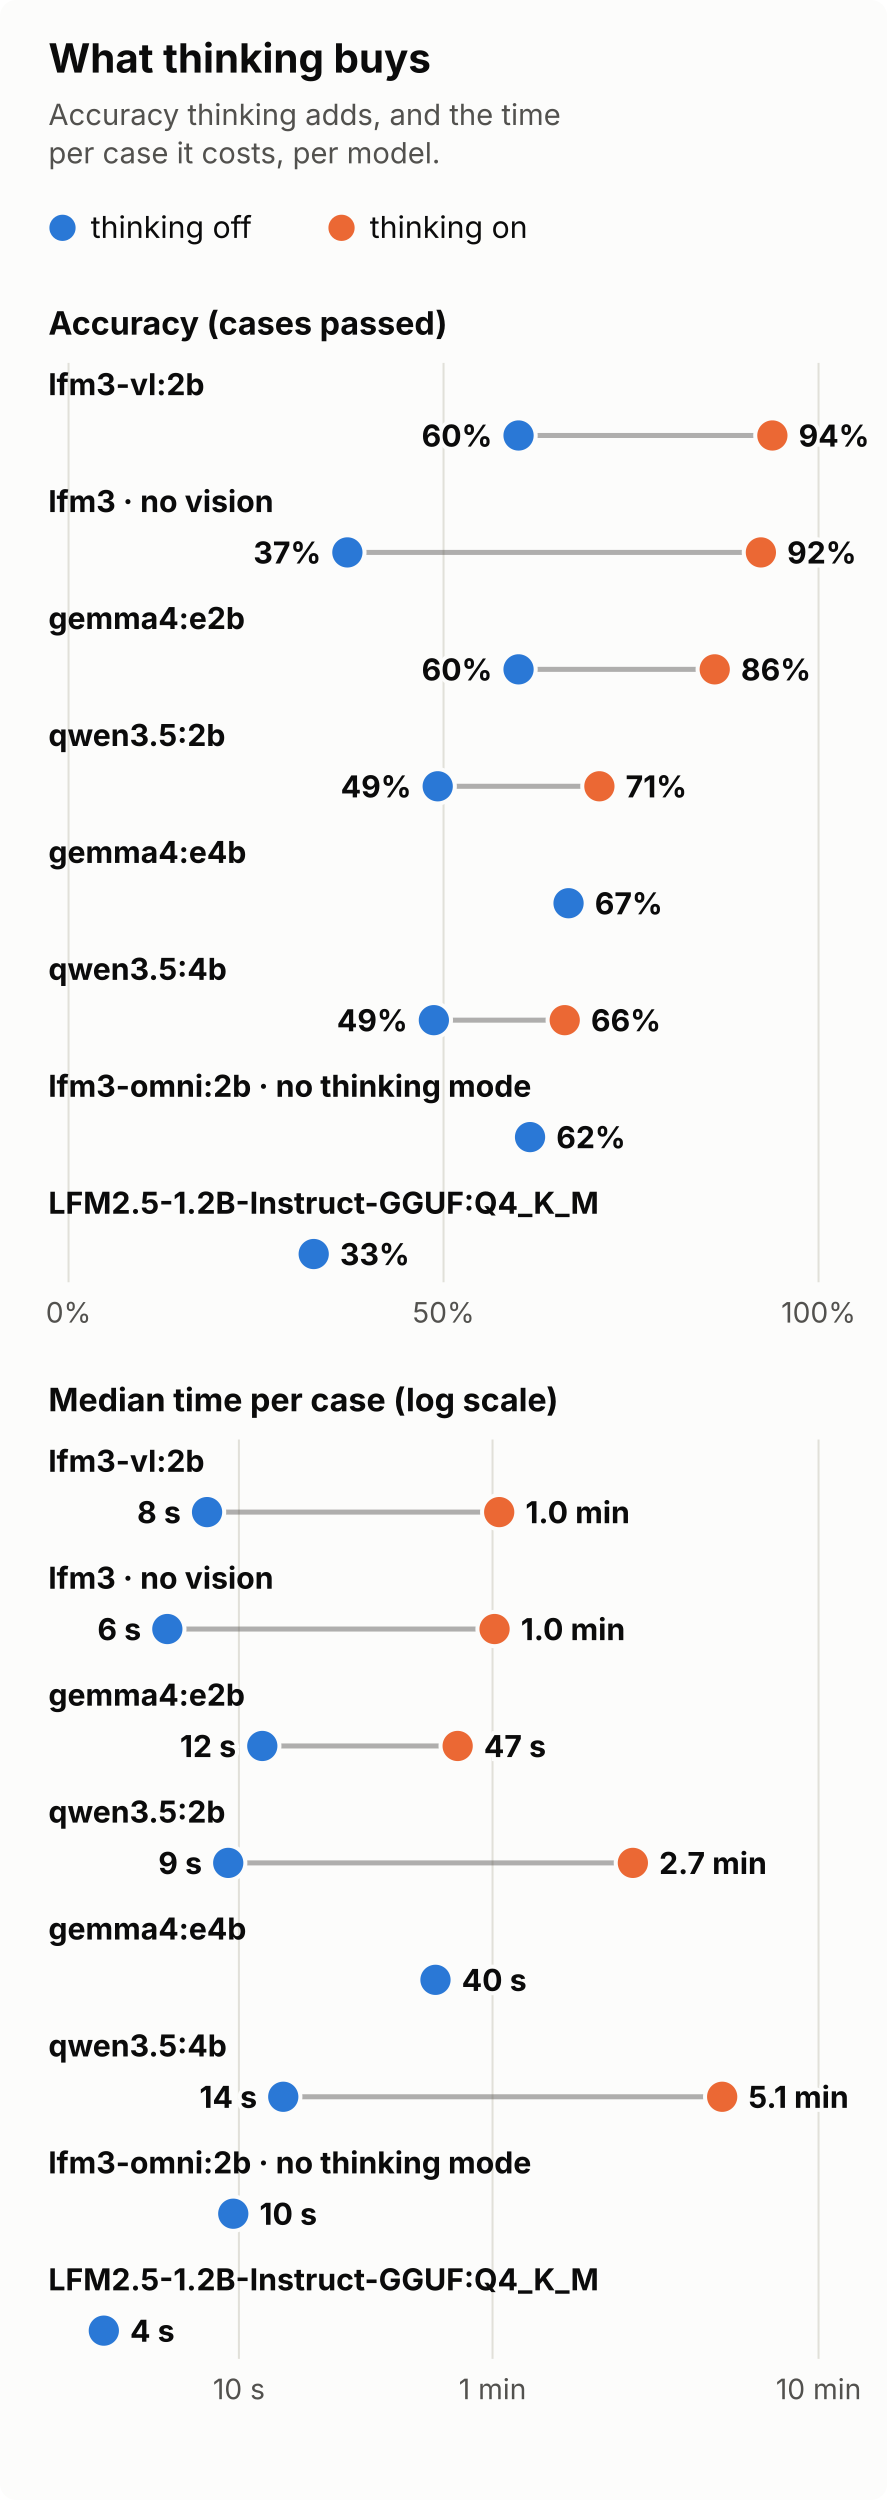
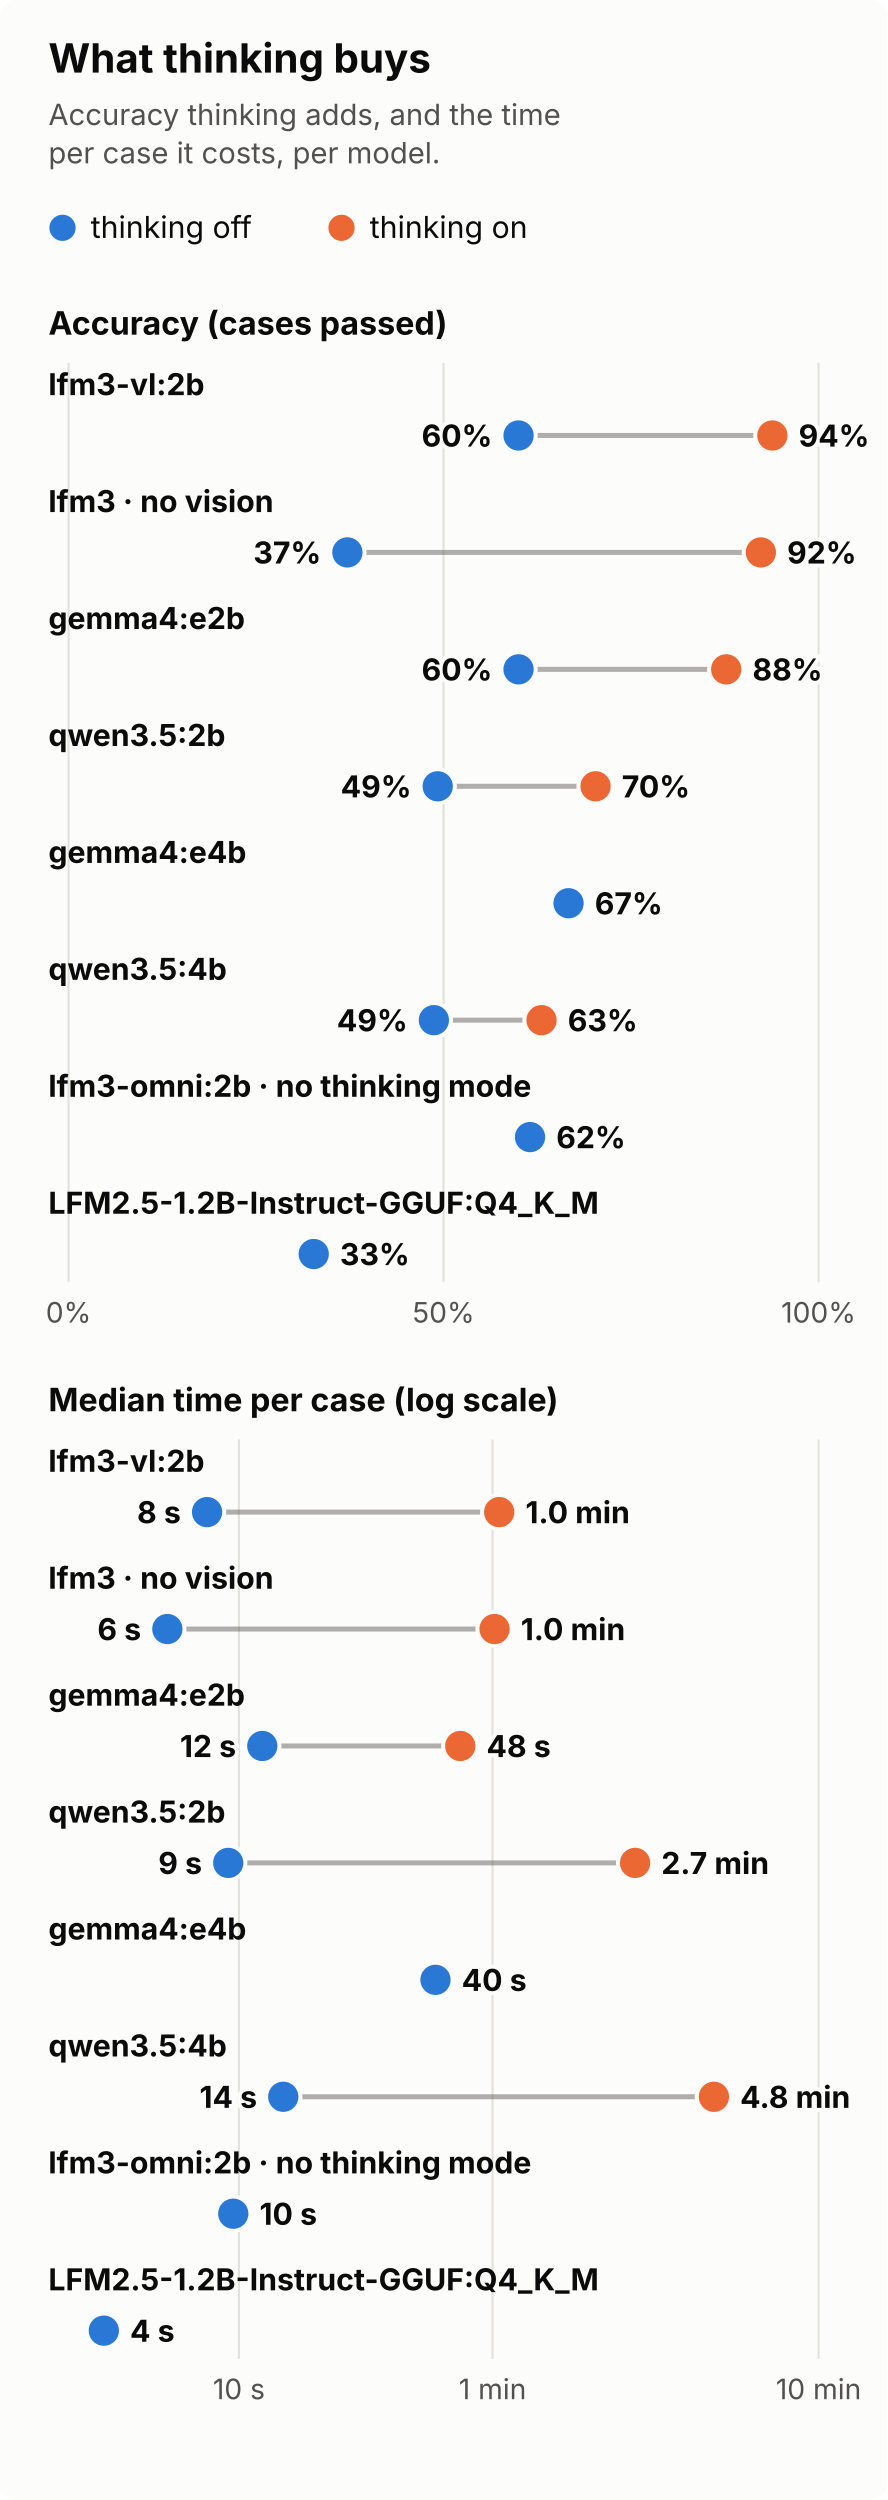
<svg xmlns="http://www.w3.org/2000/svg" width="440" height="1240" viewBox="0 0 440 1240" role="img" aria-label="What thinking buys">
  <rect width="440" height="1240" rx="8" fill="#fcfcfb" />
  <text x="24.0" y="36.0" font-size="20" font-weight="700" text-anchor="start" fill="#0b0b0b" font-family="system-ui, -apple-system, Segoe UI, sans-serif">What thinking buys</text>
  <text x="24.0" y="62.0" font-size="14.5" font-weight="normal" text-anchor="start" fill="#52514e" font-family="system-ui, -apple-system, Segoe UI, sans-serif">Accuracy thinking adds, and the time</text>
  <text x="24.0" y="81.0" font-size="14.5" font-weight="normal" text-anchor="start" fill="#52514e" font-family="system-ui, -apple-system, Segoe UI, sans-serif">per case it costs, per model.</text>
  <circle cx="31.0" cy="113.0" r="7.5" fill="#2a78d6" stroke="#fcfcfb" stroke-width="2" />
  <text x="45.0" y="118.0" font-size="15" font-weight="normal" text-anchor="start" fill="#0b0b0b" font-family="system-ui, -apple-system, Segoe UI, sans-serif">thinking off</text>
  <circle cx="169.4" cy="113.0" r="7.5" fill="#eb6834" stroke="#fcfcfb" stroke-width="2" />
  <text x="183.4" y="118.0" font-size="15" font-weight="normal" text-anchor="start" fill="#0b0b0b" font-family="system-ui, -apple-system, Segoe UI, sans-serif">thinking on</text>
  <text x="24.0" y="166.0" font-size="16" font-weight="700" text-anchor="start" fill="#0b0b0b" font-family="system-ui, -apple-system, Segoe UI, sans-serif">Accuracy (cases passed)</text>
  <line x1="34.0" y1="180.0" x2="34.0" y2="636.0" stroke="#e1e0d9" stroke-width="1" />
  <text x="34.0" y="656.0" font-size="14" font-weight="normal" text-anchor="middle" fill="#52514e" font-family="system-ui, -apple-system, Segoe UI, sans-serif">0%</text>
  <line x1="220.0" y1="180.0" x2="220.0" y2="636.0" stroke="#e1e0d9" stroke-width="1" />
  <text x="220.0" y="656.0" font-size="14" font-weight="normal" text-anchor="middle" fill="#52514e" font-family="system-ui, -apple-system, Segoe UI, sans-serif">50%</text>
  <line x1="406.0" y1="180.0" x2="406.0" y2="636.0" stroke="#e1e0d9" stroke-width="1" />
  <text x="406.0" y="656.0" font-size="14" font-weight="normal" text-anchor="middle" fill="#52514e" font-family="system-ui, -apple-system, Segoe UI, sans-serif">100%</text>
  <text x="24.0" y="196.0" font-size="15" font-weight="700" text-anchor="start" fill="#0b0b0b" font-family="system-ui, -apple-system, Segoe UI, sans-serif">lfm3-vl:2b</text>
  <line x1="257.2" y1="216.0" x2="383.1" y2="216.0" stroke="#52514e" stroke-width="2.5" stroke-opacity="0.45" />
  <circle cx="257.2" cy="216.0" r="8.5" fill="#2a78d6" stroke="#fcfcfb" stroke-width="2" />
  <circle cx="383.1" cy="216.0" r="8.5" fill="#eb6834" stroke="#fcfcfb" stroke-width="2" />
  <text x="244.2" y="221.5" font-size="15" font-weight="700" text-anchor="end" fill="#0b0b0b" stroke="#fcfcfb" stroke-width="4" paint-order="stroke" font-family="system-ui, -apple-system, Segoe UI, sans-serif">60%</text>
  <text x="396.1" y="221.5" font-size="15" font-weight="700" text-anchor="start" fill="#0b0b0b" stroke="#fcfcfb" stroke-width="4" paint-order="stroke" font-family="system-ui, -apple-system, Segoe UI, sans-serif">94%</text>
  <text x="24.0" y="254.0" font-size="15" font-weight="700" text-anchor="start" fill="#0b0b0b" font-family="system-ui, -apple-system, Segoe UI, sans-serif">lfm3  · no vision</text>
  <line x1="172.3" y1="274.0" x2="377.4" y2="274.0" stroke="#52514e" stroke-width="2.5" stroke-opacity="0.45" />
  <circle cx="172.3" cy="274.0" r="8.5" fill="#2a78d6" stroke="#fcfcfb" stroke-width="2" />
  <circle cx="377.4" cy="274.0" r="8.5" fill="#eb6834" stroke="#fcfcfb" stroke-width="2" />
  <text x="159.3" y="279.5" font-size="15" font-weight="700" text-anchor="end" fill="#0b0b0b" stroke="#fcfcfb" stroke-width="4" paint-order="stroke" font-family="system-ui, -apple-system, Segoe UI, sans-serif">37%</text>
  <text x="390.4" y="279.5" font-size="15" font-weight="700" text-anchor="start" fill="#0b0b0b" stroke="#fcfcfb" stroke-width="4" paint-order="stroke" font-family="system-ui, -apple-system, Segoe UI, sans-serif">92%</text>
  <text x="24.0" y="312.0" font-size="15" font-weight="700" text-anchor="start" fill="#0b0b0b" font-family="system-ui, -apple-system, Segoe UI, sans-serif">gemma4:e2b</text>
-   <line x1="257.2" y1="332.0" x2="354.5" y2="332.0" stroke="#52514e" stroke-width="2.5" stroke-opacity="0.45" />
+   <line x1="257.2" y1="332.0" x2="360.2" y2="332.0" stroke="#52514e" stroke-width="2.5" stroke-opacity="0.45" />
  <circle cx="257.2" cy="332.0" r="8.5" fill="#2a78d6" stroke="#fcfcfb" stroke-width="2" />
-   <circle cx="354.5" cy="332.0" r="8.5" fill="#eb6834" stroke="#fcfcfb" stroke-width="2" />
+   <circle cx="360.2" cy="332.0" r="8.5" fill="#eb6834" stroke="#fcfcfb" stroke-width="2" />
  <text x="244.2" y="337.5" font-size="15" font-weight="700" text-anchor="end" fill="#0b0b0b" stroke="#fcfcfb" stroke-width="4" paint-order="stroke" font-family="system-ui, -apple-system, Segoe UI, sans-serif">60%</text>
-   <text x="367.5" y="337.5" font-size="15" font-weight="700" text-anchor="start" fill="#0b0b0b" stroke="#fcfcfb" stroke-width="4" paint-order="stroke" font-family="system-ui, -apple-system, Segoe UI, sans-serif">86%</text>
+   <text x="373.2" y="337.5" font-size="15" font-weight="700" text-anchor="start" fill="#0b0b0b" stroke="#fcfcfb" stroke-width="4" paint-order="stroke" font-family="system-ui, -apple-system, Segoe UI, sans-serif">88%</text>
  <text x="24.0" y="370.0" font-size="15" font-weight="700" text-anchor="start" fill="#0b0b0b" font-family="system-ui, -apple-system, Segoe UI, sans-serif">qwen3.5:2b</text>
-   <line x1="217.1" y1="390.0" x2="297.3" y2="390.0" stroke="#52514e" stroke-width="2.5" stroke-opacity="0.45" />
+   <line x1="217.1" y1="390.0" x2="295.4" y2="390.0" stroke="#52514e" stroke-width="2.5" stroke-opacity="0.45" />
  <circle cx="217.1" cy="390.0" r="8.5" fill="#2a78d6" stroke="#fcfcfb" stroke-width="2" />
-   <circle cx="297.3" cy="390.0" r="8.5" fill="#eb6834" stroke="#fcfcfb" stroke-width="2" />
+   <circle cx="295.4" cy="390.0" r="8.5" fill="#eb6834" stroke="#fcfcfb" stroke-width="2" />
  <text x="204.1" y="395.5" font-size="15" font-weight="700" text-anchor="end" fill="#0b0b0b" stroke="#fcfcfb" stroke-width="4" paint-order="stroke" font-family="system-ui, -apple-system, Segoe UI, sans-serif">49%</text>
-   <text x="310.3" y="395.5" font-size="15" font-weight="700" text-anchor="start" fill="#0b0b0b" stroke="#fcfcfb" stroke-width="4" paint-order="stroke" font-family="system-ui, -apple-system, Segoe UI, sans-serif">71%</text>
+   <text x="308.4" y="395.5" font-size="15" font-weight="700" text-anchor="start" fill="#0b0b0b" stroke="#fcfcfb" stroke-width="4" paint-order="stroke" font-family="system-ui, -apple-system, Segoe UI, sans-serif">70%</text>
  <text x="24.0" y="428.0" font-size="15" font-weight="700" text-anchor="start" fill="#0b0b0b" font-family="system-ui, -apple-system, Segoe UI, sans-serif">gemma4:e4b</text>
  <circle cx="282.0" cy="448.0" r="8.5" fill="#2a78d6" stroke="#fcfcfb" stroke-width="2" />
  <text x="295.0" y="453.5" font-size="15" font-weight="700" text-anchor="start" fill="#0b0b0b" stroke="#fcfcfb" stroke-width="4" paint-order="stroke" font-family="system-ui, -apple-system, Segoe UI, sans-serif">67%</text>
  <text x="24.0" y="486.0" font-size="15" font-weight="700" text-anchor="start" fill="#0b0b0b" font-family="system-ui, -apple-system, Segoe UI, sans-serif">qwen3.5:4b</text>
-   <line x1="215.2" y1="506.0" x2="280.1" y2="506.0" stroke="#52514e" stroke-width="2.5" stroke-opacity="0.45" />
+   <line x1="215.2" y1="506.0" x2="268.6" y2="506.0" stroke="#52514e" stroke-width="2.5" stroke-opacity="0.45" />
  <circle cx="215.2" cy="506.0" r="8.5" fill="#2a78d6" stroke="#fcfcfb" stroke-width="2" />
-   <circle cx="280.1" cy="506.0" r="8.5" fill="#eb6834" stroke="#fcfcfb" stroke-width="2" />
+   <circle cx="268.6" cy="506.0" r="8.5" fill="#eb6834" stroke="#fcfcfb" stroke-width="2" />
  <text x="202.2" y="511.5" font-size="15" font-weight="700" text-anchor="end" fill="#0b0b0b" stroke="#fcfcfb" stroke-width="4" paint-order="stroke" font-family="system-ui, -apple-system, Segoe UI, sans-serif">49%</text>
-   <text x="293.1" y="511.5" font-size="15" font-weight="700" text-anchor="start" fill="#0b0b0b" stroke="#fcfcfb" stroke-width="4" paint-order="stroke" font-family="system-ui, -apple-system, Segoe UI, sans-serif">66%</text>
+   <text x="281.6" y="511.5" font-size="15" font-weight="700" text-anchor="start" fill="#0b0b0b" stroke="#fcfcfb" stroke-width="4" paint-order="stroke" font-family="system-ui, -apple-system, Segoe UI, sans-serif">63%</text>
  <text x="24.0" y="544.0" font-size="15" font-weight="700" text-anchor="start" fill="#0b0b0b" font-family="system-ui, -apple-system, Segoe UI, sans-serif">lfm3-omni:2b  · no thinking mode</text>
  <circle cx="262.9" cy="564.0" r="8.5" fill="#2a78d6" stroke="#fcfcfb" stroke-width="2" />
  <text x="275.9" y="569.5" font-size="15" font-weight="700" text-anchor="start" fill="#0b0b0b" stroke="#fcfcfb" stroke-width="4" paint-order="stroke" font-family="system-ui, -apple-system, Segoe UI, sans-serif">62%</text>
  <text x="24.0" y="602.0" font-size="15" font-weight="700" text-anchor="start" fill="#0b0b0b" font-family="system-ui, -apple-system, Segoe UI, sans-serif">LFM2.5-1.2B-Instruct-GGUF:Q4_K_M</text>
  <circle cx="155.6" cy="622.0" r="8.5" fill="#2a78d6" stroke="#fcfcfb" stroke-width="2" />
  <text x="168.6" y="627.5" font-size="15" font-weight="700" text-anchor="start" fill="#0b0b0b" stroke="#fcfcfb" stroke-width="4" paint-order="stroke" font-family="system-ui, -apple-system, Segoe UI, sans-serif">33%</text>
  <text x="24.0" y="700.0" font-size="16" font-weight="700" text-anchor="start" fill="#0b0b0b" font-family="system-ui, -apple-system, Segoe UI, sans-serif">Median time per case (log scale)</text>
  <line x1="118.5" y1="714.0" x2="118.5" y2="1170.0" stroke="#e1e0d9" stroke-width="1" />
  <text x="118.5" y="1190.0" font-size="14" font-weight="normal" text-anchor="middle" fill="#52514e" font-family="system-ui, -apple-system, Segoe UI, sans-serif">10 s</text>
  <line x1="244.3" y1="714.0" x2="244.3" y2="1170.0" stroke="#e1e0d9" stroke-width="1" />
  <text x="244.3" y="1190.0" font-size="14" font-weight="normal" text-anchor="middle" fill="#52514e" font-family="system-ui, -apple-system, Segoe UI, sans-serif">1 min</text>
  <line x1="406.0" y1="714.0" x2="406.0" y2="1170.0" stroke="#e1e0d9" stroke-width="1" />
  <text x="406.0" y="1190.0" font-size="14" font-weight="normal" text-anchor="middle" fill="#52514e" font-family="system-ui, -apple-system, Segoe UI, sans-serif">10 min</text>
  <text x="24.0" y="730.0" font-size="15" font-weight="700" text-anchor="start" fill="#0b0b0b" font-family="system-ui, -apple-system, Segoe UI, sans-serif">lfm3-vl:2b</text>
  <line x1="102.7" y1="750.0" x2="247.6" y2="750.0" stroke="#52514e" stroke-width="2.5" stroke-opacity="0.45" />
  <circle cx="102.7" cy="750.0" r="8.5" fill="#2a78d6" stroke="#fcfcfb" stroke-width="2" />
  <circle cx="247.6" cy="750.0" r="8.5" fill="#eb6834" stroke="#fcfcfb" stroke-width="2" />
  <text x="89.7" y="755.5" font-size="15" font-weight="700" text-anchor="end" fill="#0b0b0b" stroke="#fcfcfb" stroke-width="4" paint-order="stroke" font-family="system-ui, -apple-system, Segoe UI, sans-serif">8 s</text>
  <text x="260.6" y="755.5" font-size="15" font-weight="700" text-anchor="start" fill="#0b0b0b" stroke="#fcfcfb" stroke-width="4" paint-order="stroke" font-family="system-ui, -apple-system, Segoe UI, sans-serif">1.0 min</text>
  <text x="24.0" y="788.0" font-size="15" font-weight="700" text-anchor="start" fill="#0b0b0b" font-family="system-ui, -apple-system, Segoe UI, sans-serif">lfm3  · no vision</text>
  <line x1="83.0" y1="808.0" x2="245.3" y2="808.0" stroke="#52514e" stroke-width="2.5" stroke-opacity="0.45" />
  <circle cx="83.0" cy="808.0" r="8.5" fill="#2a78d6" stroke="#fcfcfb" stroke-width="2" />
  <circle cx="245.3" cy="808.0" r="8.5" fill="#eb6834" stroke="#fcfcfb" stroke-width="2" />
  <text x="70.0" y="813.5" font-size="15" font-weight="700" text-anchor="end" fill="#0b0b0b" stroke="#fcfcfb" stroke-width="4" paint-order="stroke" font-family="system-ui, -apple-system, Segoe UI, sans-serif">6 s</text>
  <text x="258.3" y="813.5" font-size="15" font-weight="700" text-anchor="start" fill="#0b0b0b" stroke="#fcfcfb" stroke-width="4" paint-order="stroke" font-family="system-ui, -apple-system, Segoe UI, sans-serif">1.0 min</text>
  <text x="24.0" y="846.0" font-size="15" font-weight="700" text-anchor="start" fill="#0b0b0b" font-family="system-ui, -apple-system, Segoe UI, sans-serif">gemma4:e2b</text>
-   <line x1="130.1" y1="866.0" x2="227.0" y2="866.0" stroke="#52514e" stroke-width="2.5" stroke-opacity="0.45" />
+   <line x1="130.1" y1="866.0" x2="228.3" y2="866.0" stroke="#52514e" stroke-width="2.5" stroke-opacity="0.45" />
  <circle cx="130.1" cy="866.0" r="8.5" fill="#2a78d6" stroke="#fcfcfb" stroke-width="2" />
-   <circle cx="227.0" cy="866.0" r="8.5" fill="#eb6834" stroke="#fcfcfb" stroke-width="2" />
+   <circle cx="228.3" cy="866.0" r="8.5" fill="#eb6834" stroke="#fcfcfb" stroke-width="2" />
  <text x="117.1" y="871.5" font-size="15" font-weight="700" text-anchor="end" fill="#0b0b0b" stroke="#fcfcfb" stroke-width="4" paint-order="stroke" font-family="system-ui, -apple-system, Segoe UI, sans-serif">12 s</text>
-   <text x="240.0" y="871.5" font-size="15" font-weight="700" text-anchor="start" fill="#0b0b0b" stroke="#fcfcfb" stroke-width="4" paint-order="stroke" font-family="system-ui, -apple-system, Segoe UI, sans-serif">47 s</text>
+   <text x="241.3" y="871.5" font-size="15" font-weight="700" text-anchor="start" fill="#0b0b0b" stroke="#fcfcfb" stroke-width="4" paint-order="stroke" font-family="system-ui, -apple-system, Segoe UI, sans-serif">48 s</text>
  <text x="24.0" y="904.0" font-size="15" font-weight="700" text-anchor="start" fill="#0b0b0b" font-family="system-ui, -apple-system, Segoe UI, sans-serif">qwen3.5:2b</text>
-   <line x1="113.2" y1="924.0" x2="313.9" y2="924.0" stroke="#52514e" stroke-width="2.5" stroke-opacity="0.45" />
+   <line x1="113.2" y1="924.0" x2="315.0" y2="924.0" stroke="#52514e" stroke-width="2.5" stroke-opacity="0.45" />
  <circle cx="113.2" cy="924.0" r="8.5" fill="#2a78d6" stroke="#fcfcfb" stroke-width="2" />
-   <circle cx="313.9" cy="924.0" r="8.5" fill="#eb6834" stroke="#fcfcfb" stroke-width="2" />
+   <circle cx="315.0" cy="924.0" r="8.5" fill="#eb6834" stroke="#fcfcfb" stroke-width="2" />
  <text x="100.2" y="929.5" font-size="15" font-weight="700" text-anchor="end" fill="#0b0b0b" stroke="#fcfcfb" stroke-width="4" paint-order="stroke" font-family="system-ui, -apple-system, Segoe UI, sans-serif">9 s</text>
-   <text x="326.9" y="929.5" font-size="15" font-weight="700" text-anchor="start" fill="#0b0b0b" stroke="#fcfcfb" stroke-width="4" paint-order="stroke" font-family="system-ui, -apple-system, Segoe UI, sans-serif">2.7 min</text>
+   <text x="328.0" y="929.5" font-size="15" font-weight="700" text-anchor="start" fill="#0b0b0b" stroke="#fcfcfb" stroke-width="4" paint-order="stroke" font-family="system-ui, -apple-system, Segoe UI, sans-serif">2.7 min</text>
  <text x="24.0" y="962.0" font-size="15" font-weight="700" text-anchor="start" fill="#0b0b0b" font-family="system-ui, -apple-system, Segoe UI, sans-serif">gemma4:e4b</text>
  <circle cx="216.0" cy="982.0" r="8.5" fill="#2a78d6" stroke="#fcfcfb" stroke-width="2" />
  <text x="229.0" y="987.5" font-size="15" font-weight="700" text-anchor="start" fill="#0b0b0b" stroke="#fcfcfb" stroke-width="4" paint-order="stroke" font-family="system-ui, -apple-system, Segoe UI, sans-serif">40 s</text>
  <text x="24.0" y="1020.0" font-size="15" font-weight="700" text-anchor="start" fill="#0b0b0b" font-family="system-ui, -apple-system, Segoe UI, sans-serif">qwen3.5:4b</text>
-   <line x1="140.5" y1="1040.0" x2="358.2" y2="1040.0" stroke="#52514e" stroke-width="2.5" stroke-opacity="0.45" />
+   <line x1="140.5" y1="1040.0" x2="354.1" y2="1040.0" stroke="#52514e" stroke-width="2.5" stroke-opacity="0.45" />
  <circle cx="140.5" cy="1040.0" r="8.5" fill="#2a78d6" stroke="#fcfcfb" stroke-width="2" />
-   <circle cx="358.2" cy="1040.0" r="8.5" fill="#eb6834" stroke="#fcfcfb" stroke-width="2" />
+   <circle cx="354.1" cy="1040.0" r="8.5" fill="#eb6834" stroke="#fcfcfb" stroke-width="2" />
  <text x="127.5" y="1045.5" font-size="15" font-weight="700" text-anchor="end" fill="#0b0b0b" stroke="#fcfcfb" stroke-width="4" paint-order="stroke" font-family="system-ui, -apple-system, Segoe UI, sans-serif">14 s</text>
-   <text x="371.2" y="1045.5" font-size="15" font-weight="700" text-anchor="start" fill="#0b0b0b" stroke="#fcfcfb" stroke-width="4" paint-order="stroke" font-family="system-ui, -apple-system, Segoe UI, sans-serif">5.1 min</text>
+   <text x="367.1" y="1045.5" font-size="15" font-weight="700" text-anchor="start" fill="#0b0b0b" stroke="#fcfcfb" stroke-width="4" paint-order="stroke" font-family="system-ui, -apple-system, Segoe UI, sans-serif">4.8 min</text>
  <text x="24.0" y="1078.0" font-size="15" font-weight="700" text-anchor="start" fill="#0b0b0b" font-family="system-ui, -apple-system, Segoe UI, sans-serif">lfm3-omni:2b  · no thinking mode</text>
  <circle cx="115.7" cy="1098.0" r="8.5" fill="#2a78d6" stroke="#fcfcfb" stroke-width="2" />
  <text x="128.7" y="1103.5" font-size="15" font-weight="700" text-anchor="start" fill="#0b0b0b" stroke="#fcfcfb" stroke-width="4" paint-order="stroke" font-family="system-ui, -apple-system, Segoe UI, sans-serif">10 s</text>
  <text x="24.0" y="1136.0" font-size="15" font-weight="700" text-anchor="start" fill="#0b0b0b" font-family="system-ui, -apple-system, Segoe UI, sans-serif">LFM2.5-1.2B-Instruct-GGUF:Q4_K_M</text>
  <circle cx="51.5" cy="1156.0" r="8.5" fill="#2a78d6" stroke="#fcfcfb" stroke-width="2" />
  <text x="64.5" y="1161.5" font-size="15" font-weight="700" text-anchor="start" fill="#0b0b0b" stroke="#fcfcfb" stroke-width="4" paint-order="stroke" font-family="system-ui, -apple-system, Segoe UI, sans-serif">4 s</text>
</svg>
